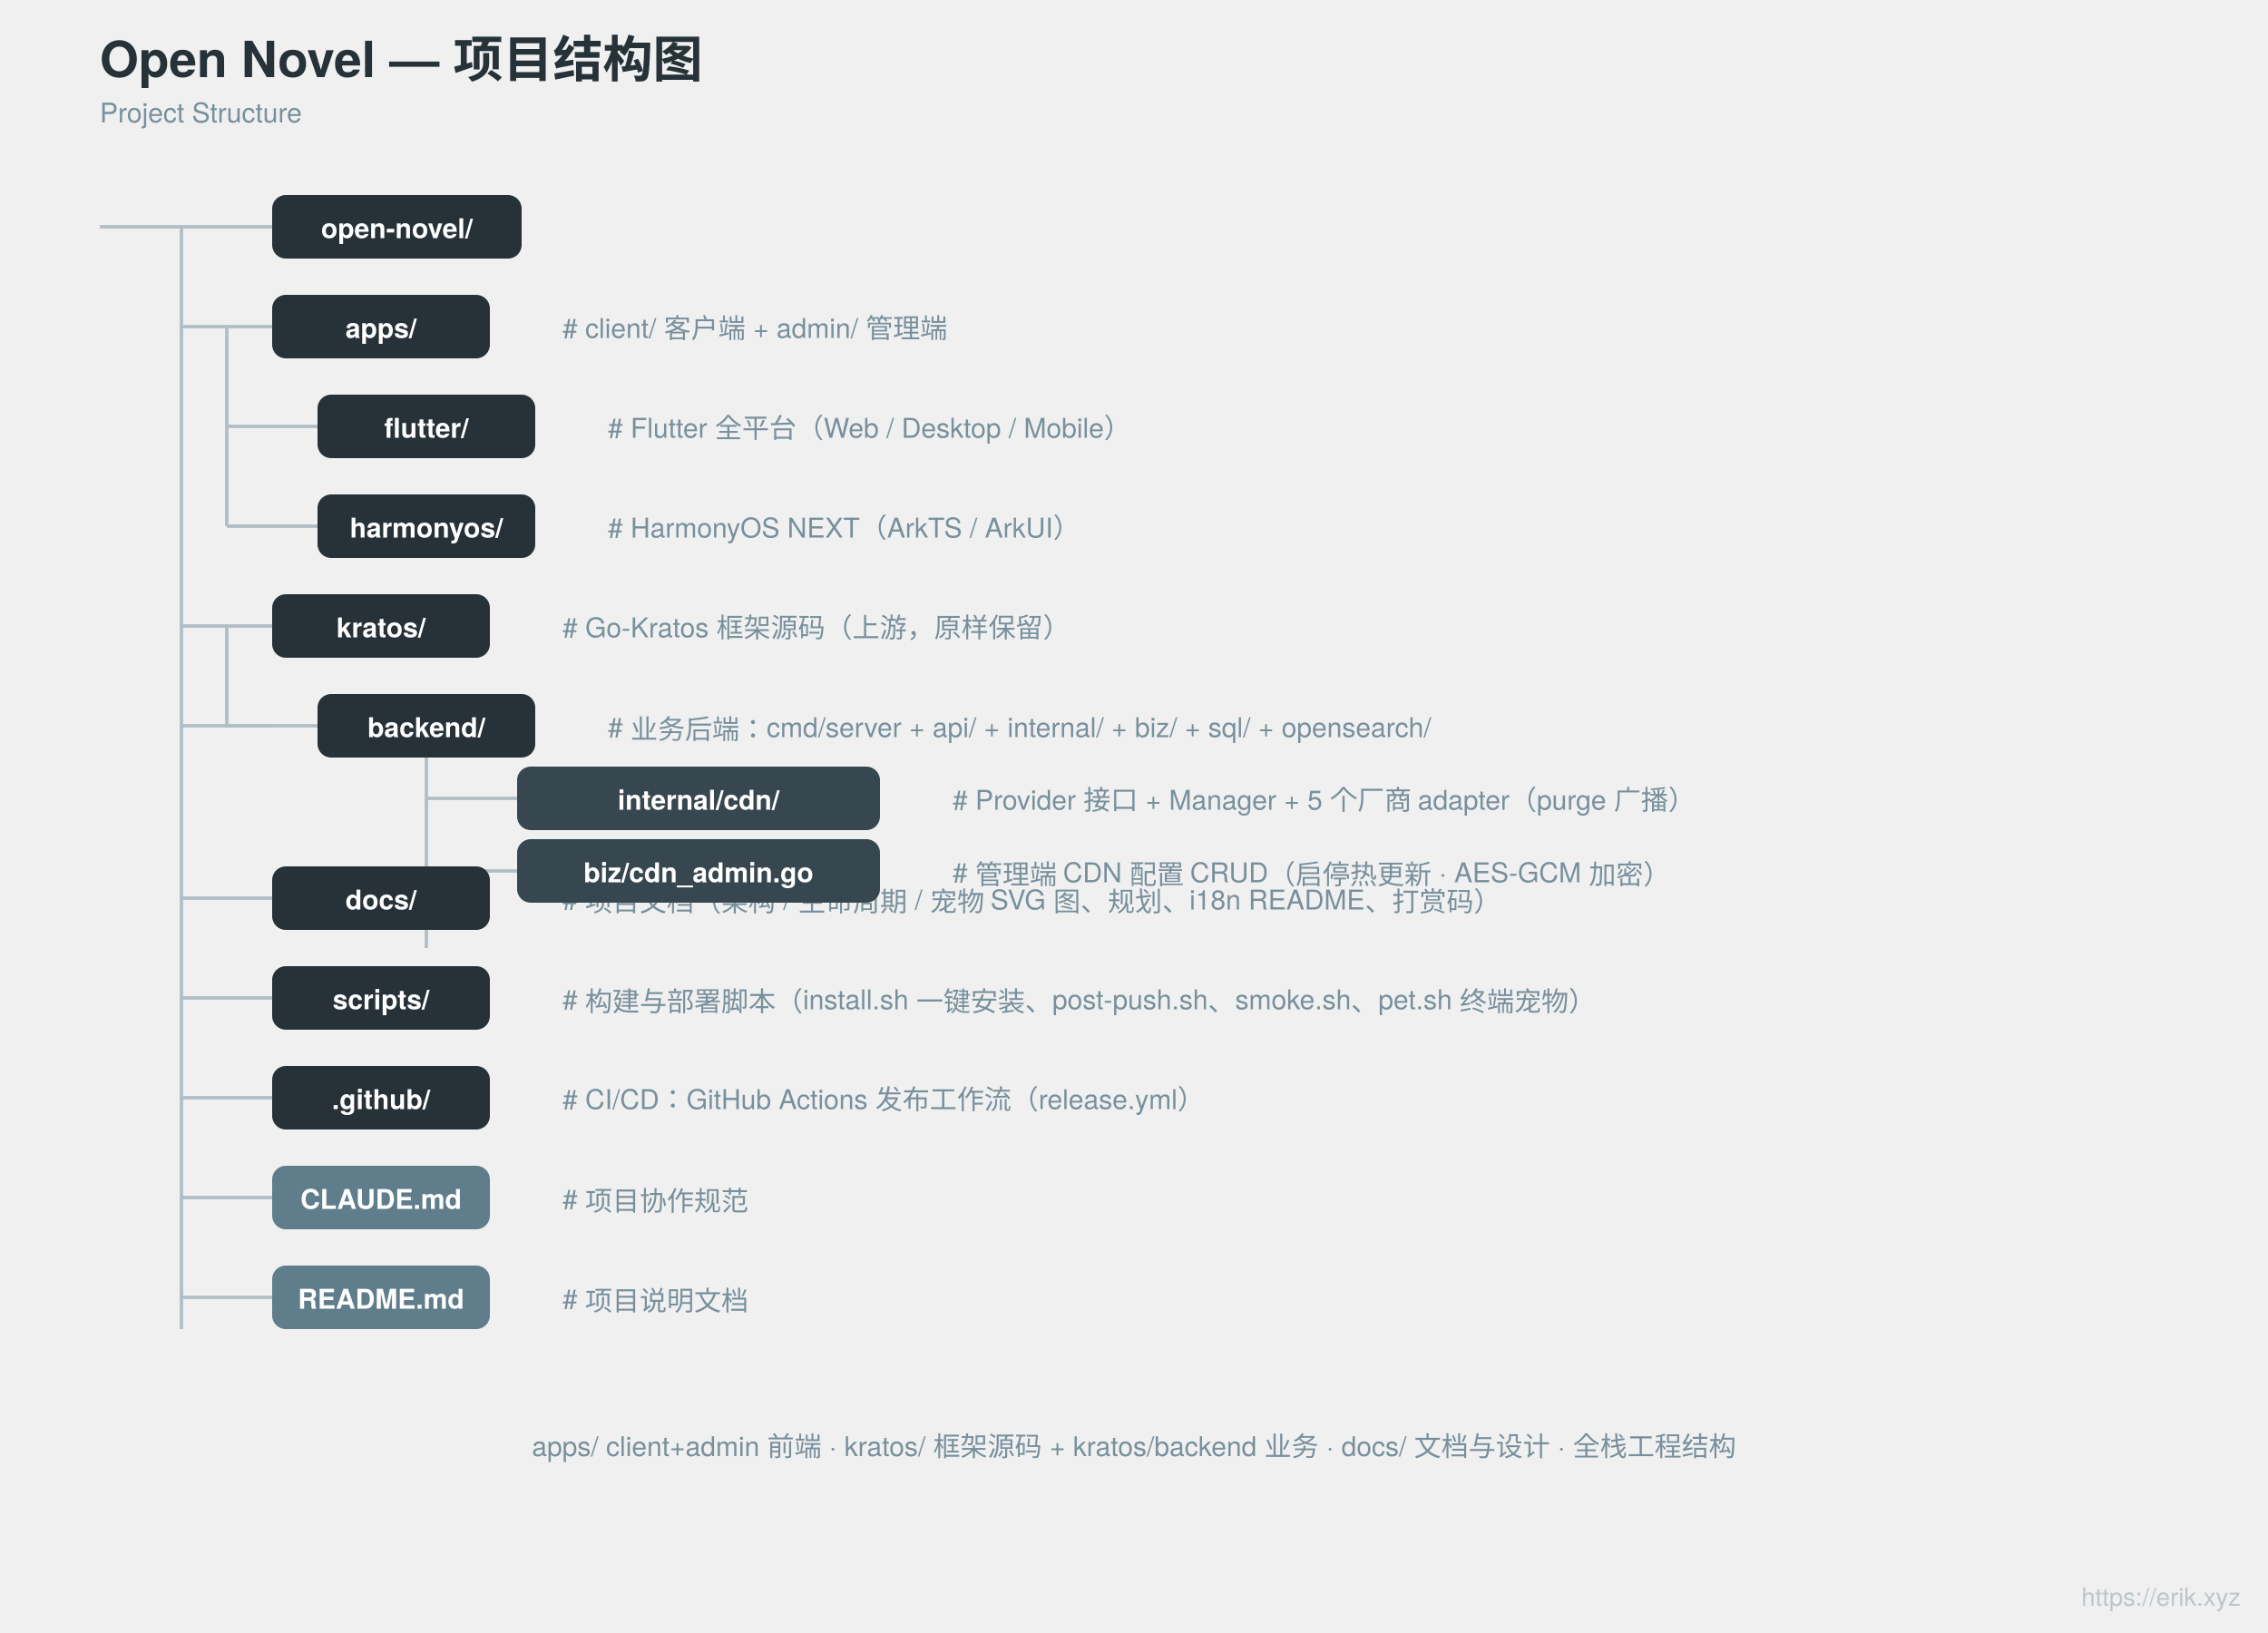
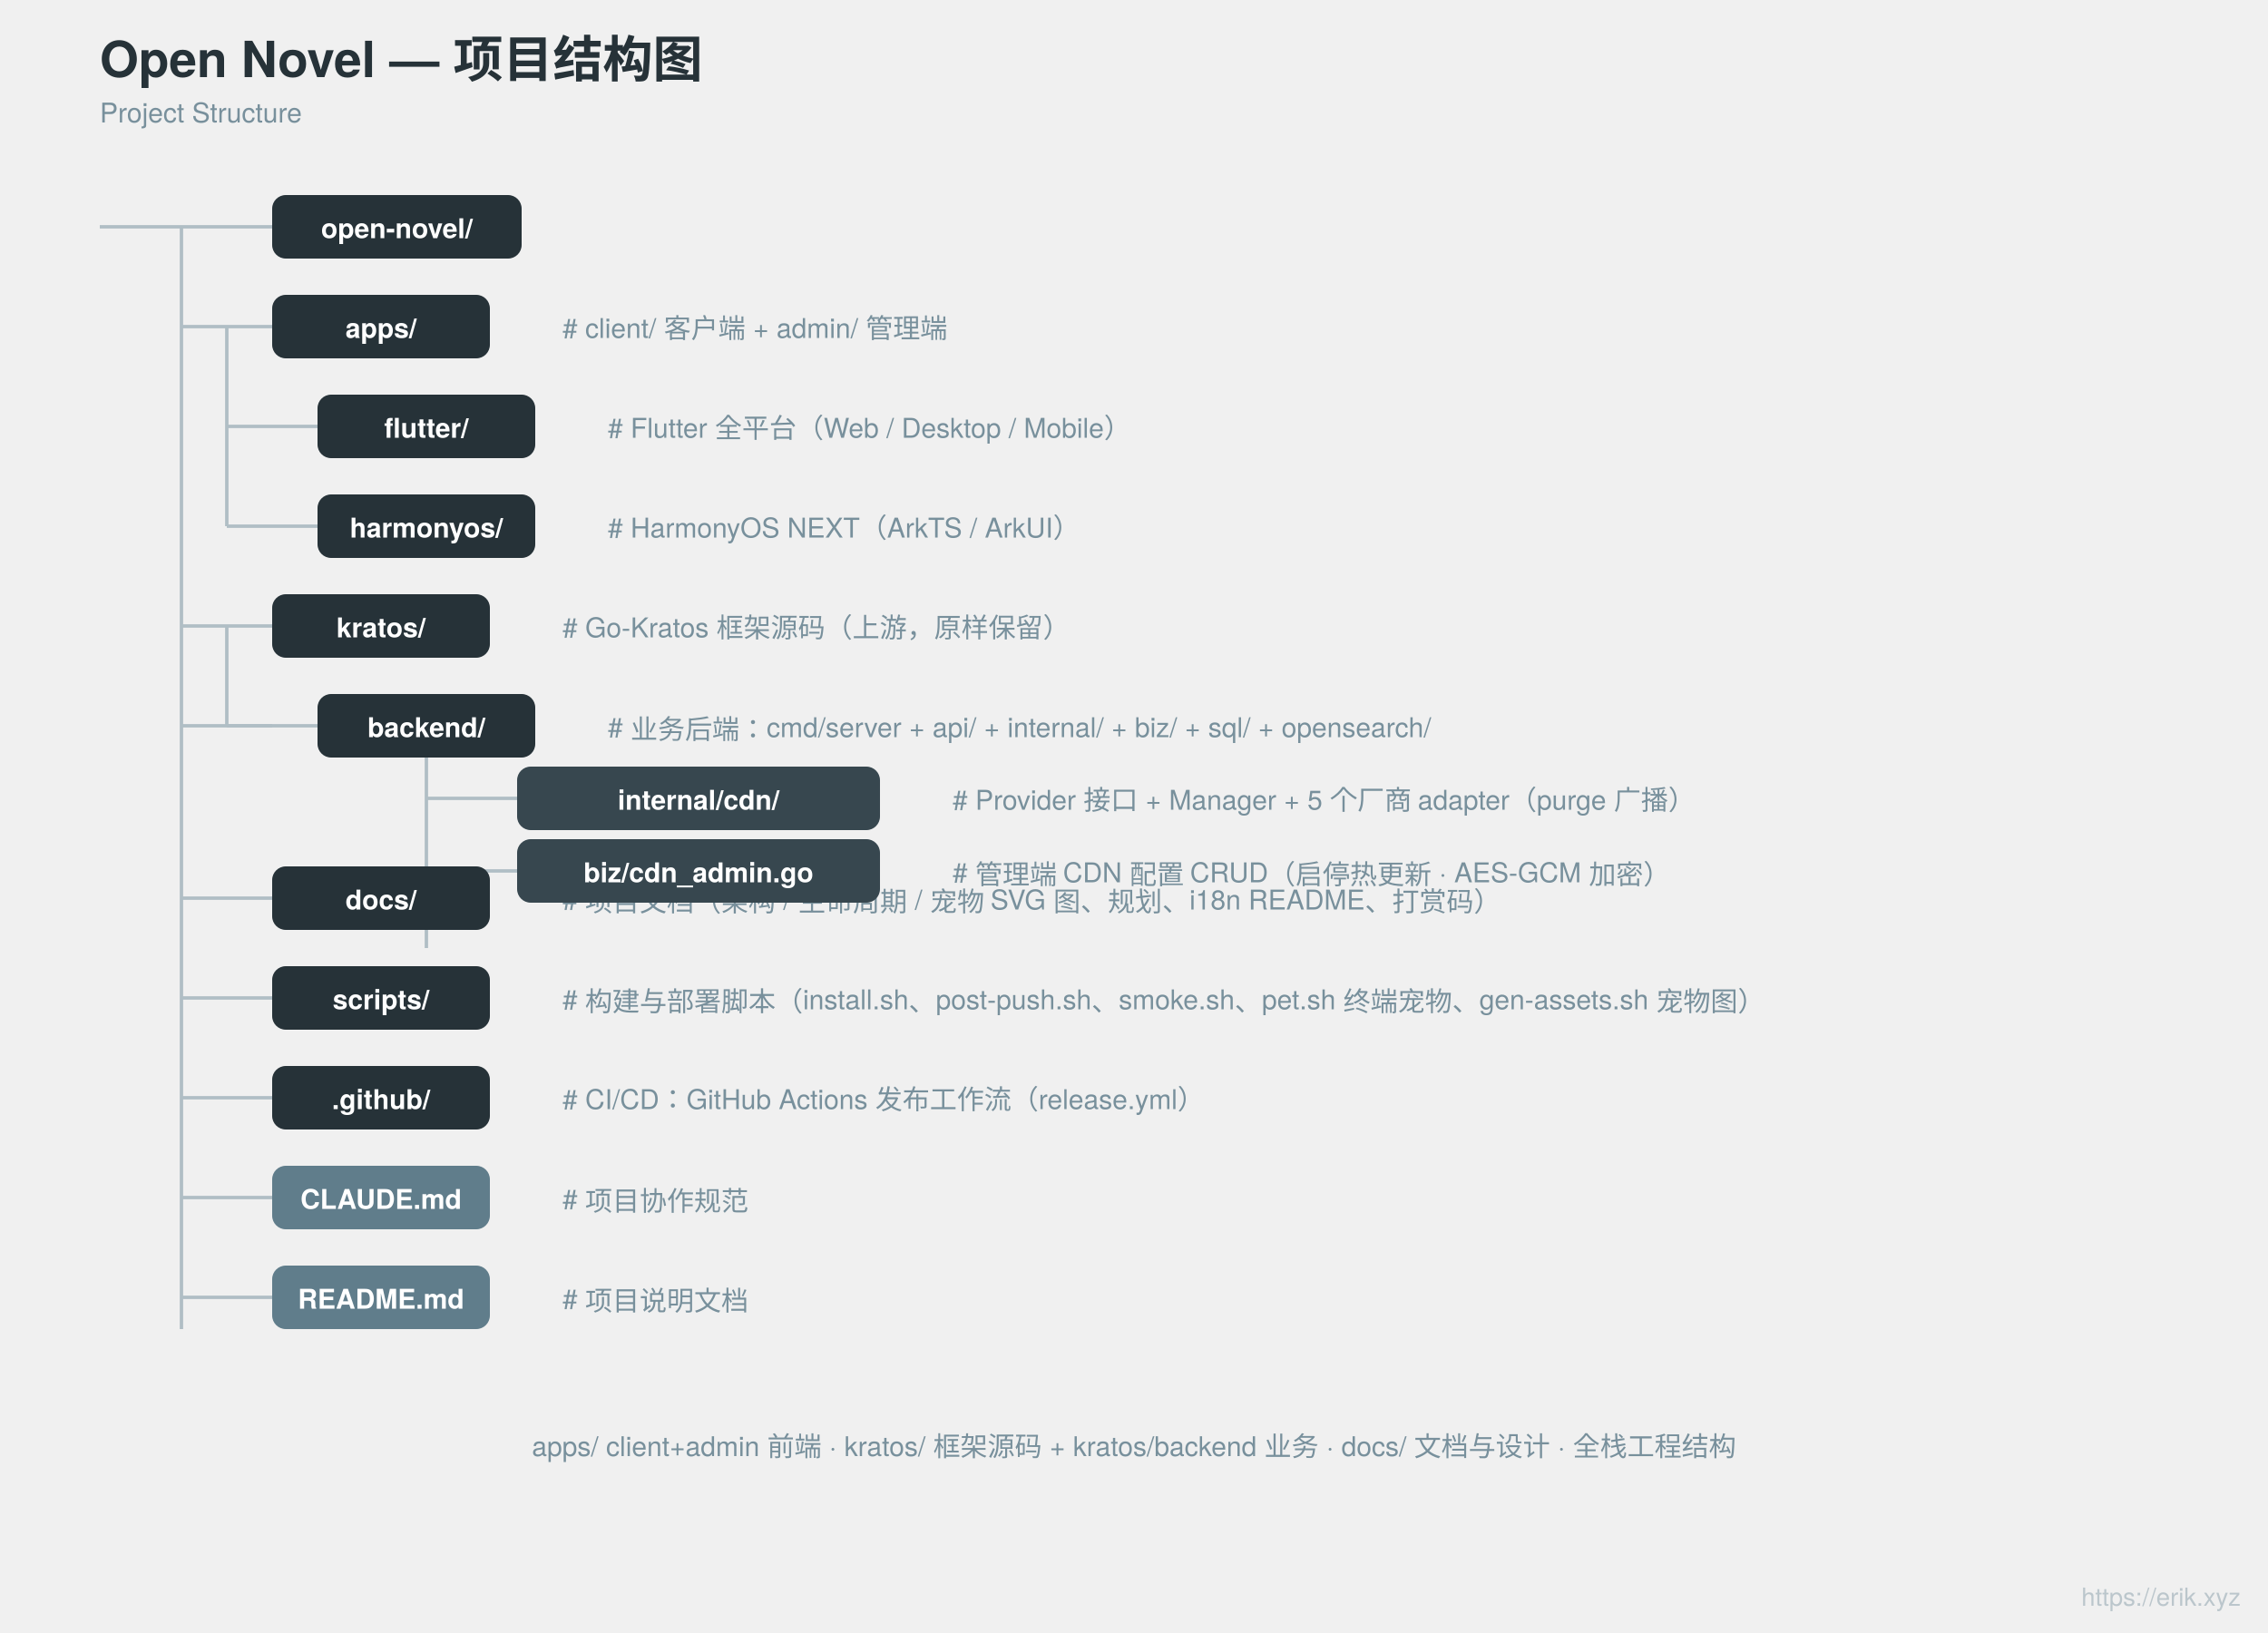
<svg xmlns="http://www.w3.org/2000/svg" width="1000" height="720" viewBox="0 0 1000 720" font-family="'PingFang SC','Microsoft YaHei','Helvetica Neue',sans-serif">
  <text x="44" y="34" font-size="22" font-weight="700" fill="#263238">Open Novel — 项目结构图</text>
  <text x="44" y="54" font-size="12" fill="#78909c">Project Structure</text>
  <g stroke="#b0bec5" stroke-width="1.5">
    <line x1="44" y1="100" x2="120" y2="100" />
    <line x1="80" y1="100" x2="80" y2="586" />
    <line x1="80" y1="144" x2="120" y2="144" />
    <line x1="80" y1="276" x2="120" y2="276" />
    <line x1="80" y1="320" x2="120" y2="320" />
    <line x1="80" y1="396" x2="120" y2="396" />
    <line x1="80" y1="440" x2="120" y2="440" />
    <line x1="80" y1="484" x2="120" y2="484" />
    <line x1="80" y1="528" x2="120" y2="528" />
    <line x1="80" y1="572" x2="120" y2="572" />
    <line x1="100" y1="144" x2="100" y2="232" />
    <line x1="100" y1="188" x2="140" y2="188" />
    <line x1="100" y1="232" x2="140" y2="232" />
    <line x1="100" y1="276" x2="100" y2="320" />
    <line x1="100" y1="320" x2="140" y2="320" />
    <line x1="188" y1="334" x2="188" y2="418" />
    <line x1="188" y1="352" x2="228" y2="352" />
    <line x1="188" y1="384" x2="228" y2="384" />
  </g>
  <rect x="120" y="86" width="110" height="28" rx="6" fill="#263238" />
  <text x="175" y="105" font-size="12" font-weight="700" fill="#ffffff" text-anchor="middle">open-novel/</text>
  <g>
    <rect x="120" y="130" width="96" height="28" rx="6" fill="#263238" />
    <text x="168" y="149" font-size="12" font-weight="700" fill="#ffffff" text-anchor="middle">apps/</text>
    <text x="248" y="149" font-size="12" fill="#78909c"># client/ 客户端 + admin/ 管理端</text>
  </g>
  <g>
    <rect x="120" y="262" width="96" height="28" rx="6" fill="#263238" />
    <text x="168" y="281" font-size="12" font-weight="700" fill="#ffffff" text-anchor="middle">kratos/</text>
    <text x="248" y="281" font-size="12" fill="#78909c"># Go-Kratos 框架源码（上游，原样保留）</text>
  </g>
  <g>
    <rect x="120" y="382" width="96" height="28" rx="6" fill="#263238" />
    <text x="168" y="401" font-size="12" font-weight="700" fill="#ffffff" text-anchor="middle">docs/</text>
    <text x="248" y="401" font-size="12" fill="#78909c"># 项目文档（架构 / 生命周期 / 宠物 SVG 图、规划、i18n README、打赏码）</text>
  </g>
  <g>
    <rect x="120" y="426" width="96" height="28" rx="6" fill="#263238" />
    <text x="168" y="445" font-size="12" font-weight="700" fill="#ffffff" text-anchor="middle">scripts/</text>
-     <text x="248" y="445" font-size="12" fill="#78909c"># 构建与部署脚本（install.sh 一键安装、post-push.sh、smoke.sh、pet.sh 终端宠物）</text>
+     <text x="248" y="445" font-size="12" fill="#78909c"># 构建与部署脚本（install.sh、post-push.sh、smoke.sh、pet.sh 终端宠物、gen-assets.sh 宠物图）</text>
  </g>
  <g>
    <rect x="120" y="470" width="96" height="28" rx="6" fill="#263238" />
    <text x="168" y="489" font-size="12" font-weight="700" fill="#ffffff" text-anchor="middle">.github/</text>
    <text x="248" y="489" font-size="12" fill="#78909c"># CI/CD：GitHub Actions 发布工作流（release.yml）</text>
  </g>
  <g>
    <rect x="140" y="174" width="96" height="28" rx="6" fill="#263238" />
    <text x="188" y="193" font-size="12" font-weight="700" fill="#ffffff" text-anchor="middle">flutter/</text>
    <text x="268" y="193" font-size="12" fill="#78909c"># Flutter 全平台（Web / Desktop / Mobile）</text>
  </g>
  <g>
    <rect x="140" y="218" width="96" height="28" rx="6" fill="#263238" />
    <text x="188" y="237" font-size="12" font-weight="700" fill="#ffffff" text-anchor="middle">harmonyos/</text>
    <text x="268" y="237" font-size="12" fill="#78909c"># HarmonyOS NEXT（ArkTS / ArkUI）</text>
  </g>
  <g>
    <rect x="140" y="306" width="96" height="28" rx="6" fill="#263238" />
    <text x="188" y="325" font-size="12" font-weight="700" fill="#ffffff" text-anchor="middle">backend/</text>
    <text x="268" y="325" font-size="12" fill="#78909c"># 业务后端：cmd/server + api/ + internal/ + biz/ + sql/ + opensearch/</text>
  </g>
  <g>
    <rect x="228" y="338" width="160" height="28" rx="6" fill="#37474f" />
    <text x="308" y="357" font-size="12" font-weight="700" fill="#ffffff" text-anchor="middle">internal/cdn/</text>
    <text x="420" y="357" font-size="12" fill="#78909c"># Provider 接口 + Manager + 5 个厂商 adapter（purge 广播）</text>
  </g>
  <g>
    <rect x="228" y="370" width="160" height="28" rx="6" fill="#37474f" />
    <text x="308" y="389" font-size="12" font-weight="700" fill="#ffffff" text-anchor="middle">biz/cdn_admin.go</text>
    <text x="420" y="389" font-size="12" fill="#78909c"># 管理端 CDN 配置 CRUD（启停热更新 · AES-GCM 加密）</text>
  </g>
  <g>
    <rect x="120" y="514" width="96" height="28" rx="6" fill="#607d8b" />
    <text x="168" y="533" font-size="12" font-weight="700" fill="#ffffff" text-anchor="middle">CLAUDE.md</text>
    <text x="248" y="533" font-size="12" fill="#78909c"># 项目协作规范</text>
  </g>
  <g>
    <rect x="120" y="558" width="96" height="28" rx="6" fill="#607d8b" />
    <text x="168" y="577" font-size="12" font-weight="700" fill="#ffffff" text-anchor="middle">README.md</text>
    <text x="248" y="577" font-size="12" fill="#78909c"># 项目说明文档</text>
  </g>
  <text x="500" y="642" font-size="12" fill="#78909c" text-anchor="middle">apps/ client+admin 前端 · kratos/ 框架源码 + kratos/backend 业务 · docs/ 文档与设计 · 全栈工程结构</text>
  <text x="988" y="708" font-size="11" fill="#90a4ae" opacity="0.55" text-anchor="end">https://erik.xyz</text>
</svg>
